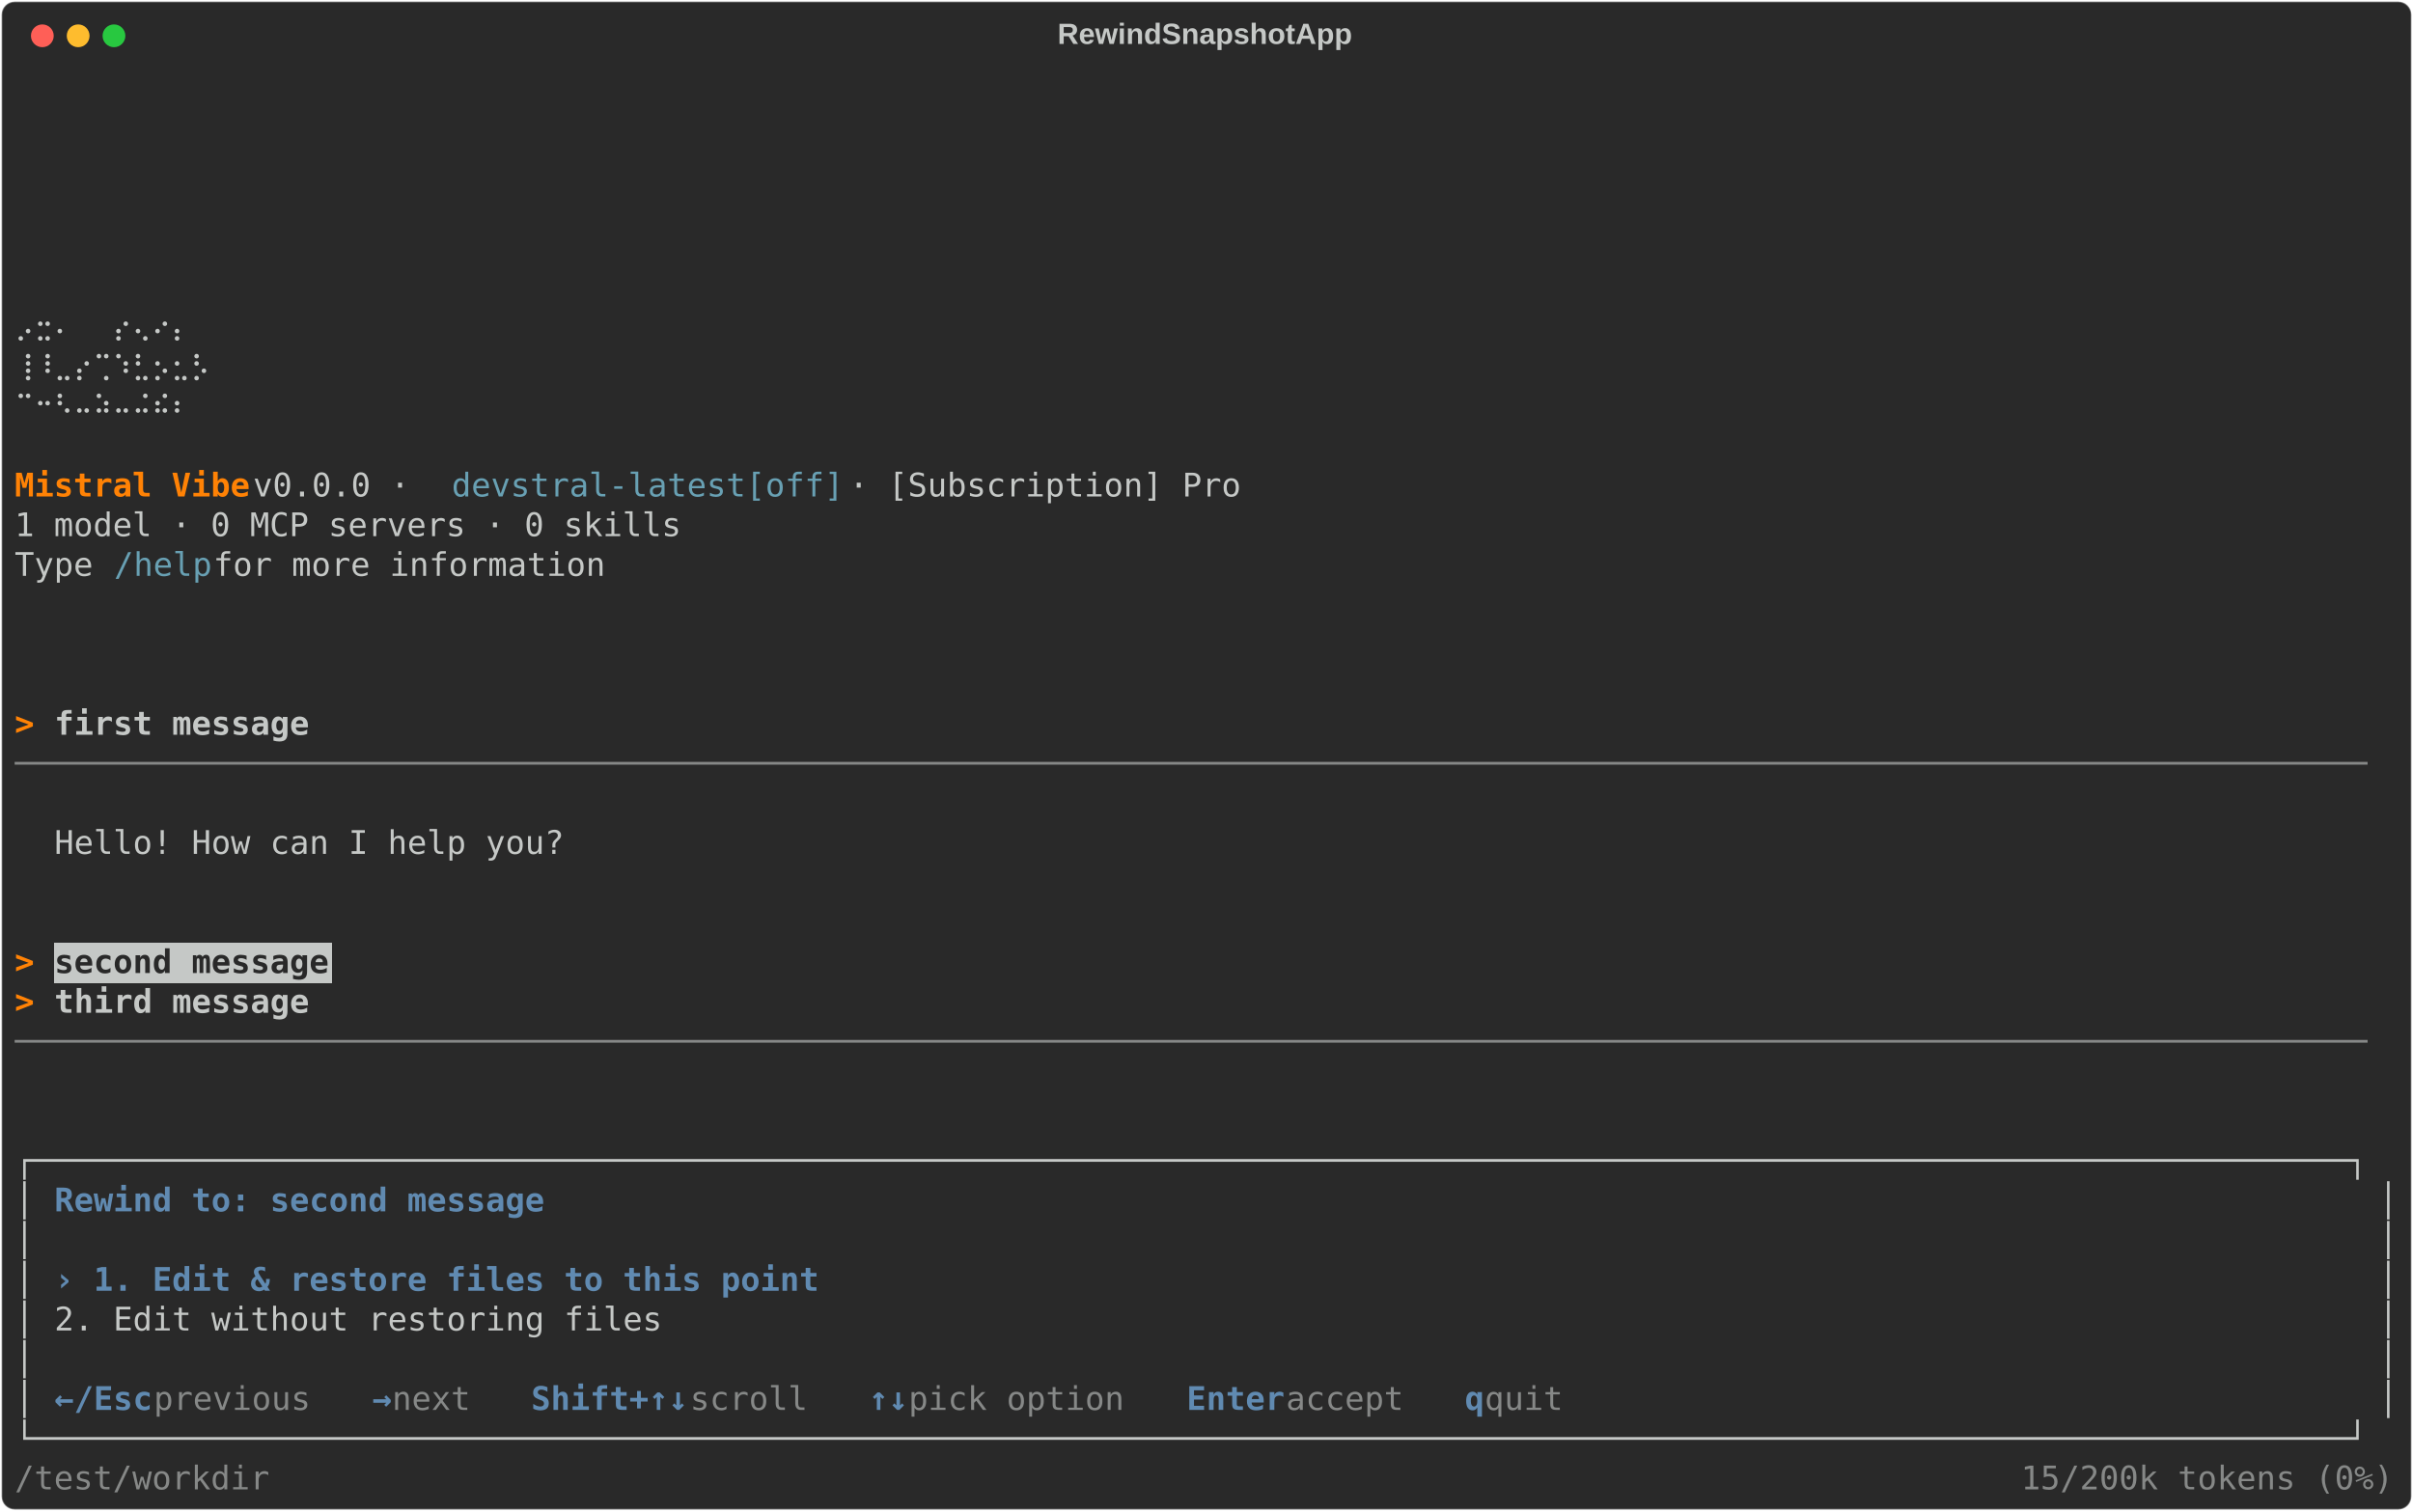
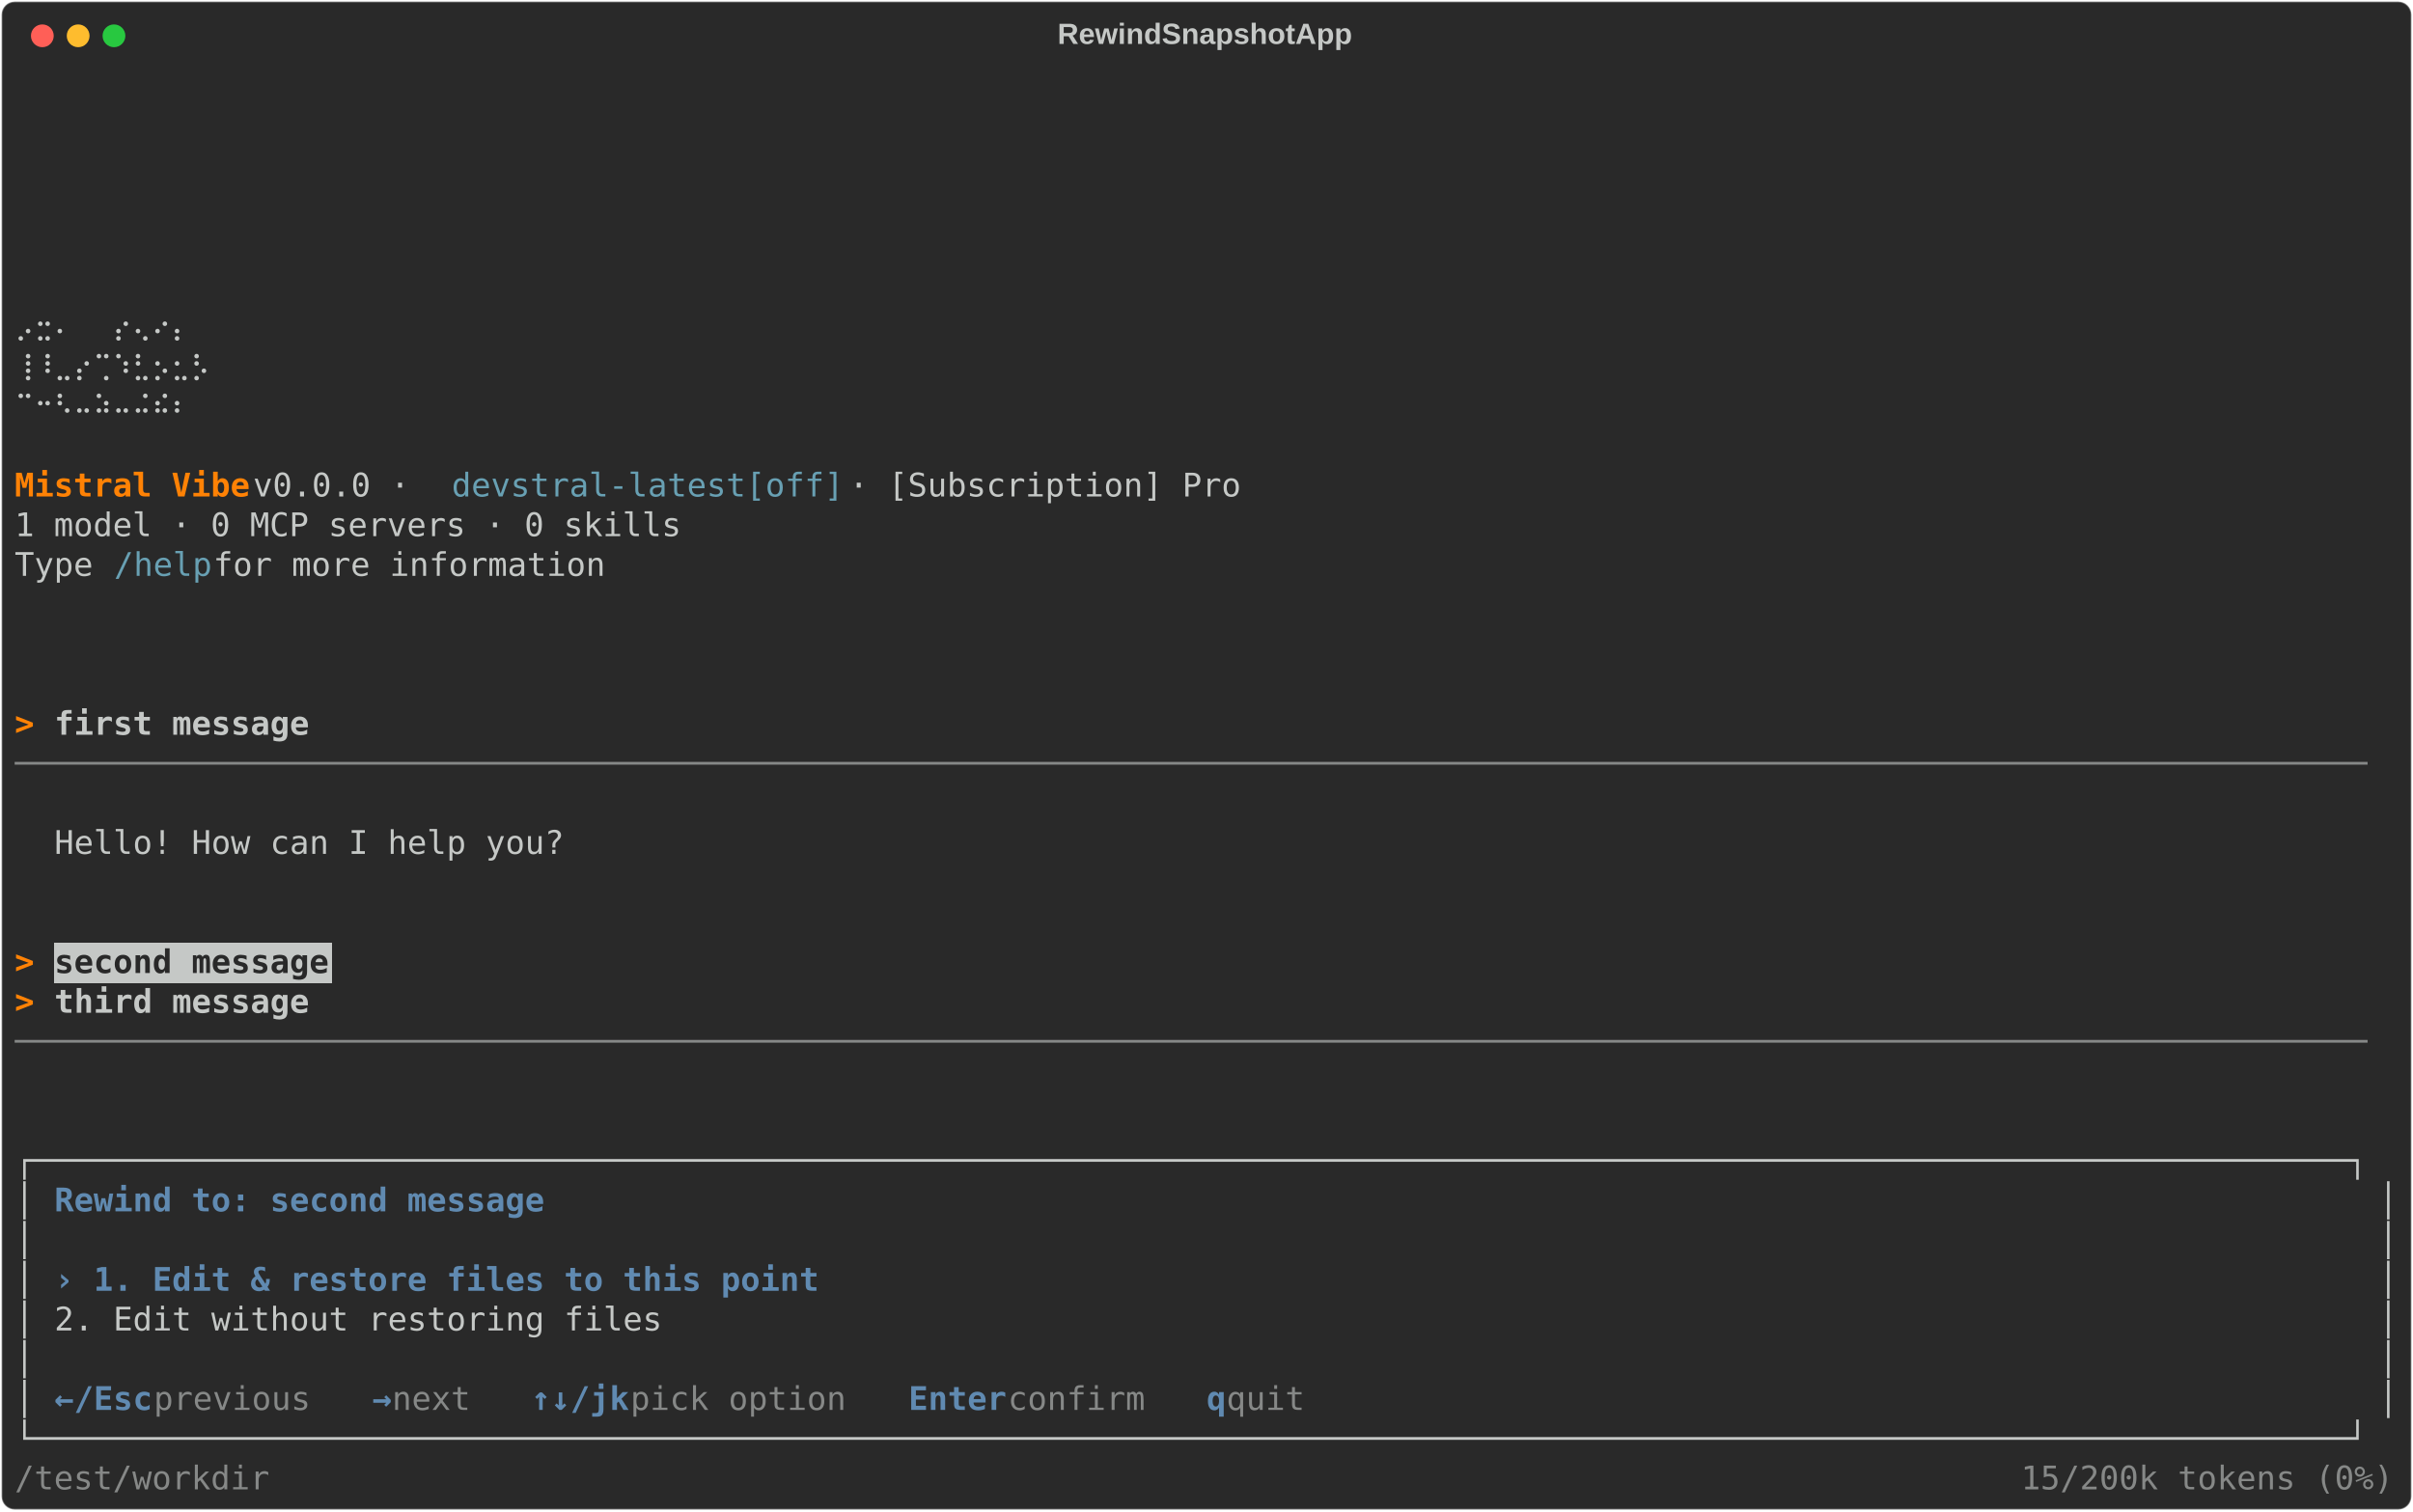
<svg xmlns="http://www.w3.org/2000/svg" class="rich-terminal" viewBox="0 0 1482 928.4">
  <style>

    @font-face {
        font-family: "Fira Code";
        src: local("FiraCode-Regular"),
                url("https://cdnjs.cloudflare.com/ajax/libs/firacode/6.2.0/woff2/FiraCode-Regular.woff2") format("woff2"),
                url("https://cdnjs.cloudflare.com/ajax/libs/firacode/6.2.0/woff/FiraCode-Regular.woff") format("woff");
        font-style: normal;
        font-weight: 400;
    }
    @font-face {
        font-family: "Fira Code";
        src: local("FiraCode-Bold"),
                url("https://cdnjs.cloudflare.com/ajax/libs/firacode/6.2.0/woff2/FiraCode-Bold.woff2") format("woff2"),
                url("https://cdnjs.cloudflare.com/ajax/libs/firacode/6.2.0/woff/FiraCode-Bold.woff") format("woff");
        font-style: bold;
        font-weight: 700;
    }

    .terminal-matrix {
        font-family: Fira Code, monospace;
        font-size: 20px;
        line-height: 24.4px;
        font-variant-east-asian: full-width;
    }

    .terminal-title {
        font-size: 18px;
        font-weight: bold;
        font-family: arial;
    }

    .terminal-r1 { fill: #c5c8c6 }
.terminal-r2 { fill: #ff8205;font-weight: bold }
.terminal-r3 { fill: #68a0b3 }
.terminal-r4 { fill: #c5c8c6;font-weight: bold }
.terminal-r5 { fill: #868887 }
.terminal-r6 { fill: #292929;font-weight: bold }
.terminal-r7 { fill: #608ab1;font-weight: bold }
    </style>
  <defs>
    <clipPath id="terminal-clip-terminal">
      <rect x="0" y="0" width="1463.0" height="877.4" />
    </clipPath>
    <clipPath id="terminal-line-0">
      <rect x="0" y="1.5" width="1464" height="24.65" />
    </clipPath>
    <clipPath id="terminal-line-1">
      <rect x="0" y="25.9" width="1464" height="24.65" />
    </clipPath>
    <clipPath id="terminal-line-2">
      <rect x="0" y="50.3" width="1464" height="24.65" />
    </clipPath>
    <clipPath id="terminal-line-3">
      <rect x="0" y="74.7" width="1464" height="24.65" />
    </clipPath>
    <clipPath id="terminal-line-4">
      <rect x="0" y="99.1" width="1464" height="24.65" />
    </clipPath>
    <clipPath id="terminal-line-5">
      <rect x="0" y="123.5" width="1464" height="24.65" />
    </clipPath>
    <clipPath id="terminal-line-6">
      <rect x="0" y="147.9" width="1464" height="24.65" />
    </clipPath>
    <clipPath id="terminal-line-7">
      <rect x="0" y="172.3" width="1464" height="24.65" />
    </clipPath>
    <clipPath id="terminal-line-8">
      <rect x="0" y="196.7" width="1464" height="24.65" />
    </clipPath>
    <clipPath id="terminal-line-9">
      <rect x="0" y="221.1" width="1464" height="24.65" />
    </clipPath>
    <clipPath id="terminal-line-10">
      <rect x="0" y="245.5" width="1464" height="24.65" />
    </clipPath>
    <clipPath id="terminal-line-11">
      <rect x="0" y="269.9" width="1464" height="24.65" />
    </clipPath>
    <clipPath id="terminal-line-12">
      <rect x="0" y="294.3" width="1464" height="24.65" />
    </clipPath>
    <clipPath id="terminal-line-13">
      <rect x="0" y="318.7" width="1464" height="24.65" />
    </clipPath>
    <clipPath id="terminal-line-14">
      <rect x="0" y="343.1" width="1464" height="24.65" />
    </clipPath>
    <clipPath id="terminal-line-15">
      <rect x="0" y="367.5" width="1464" height="24.65" />
    </clipPath>
    <clipPath id="terminal-line-16">
      <rect x="0" y="391.9" width="1464" height="24.65" />
    </clipPath>
    <clipPath id="terminal-line-17">
      <rect x="0" y="416.3" width="1464" height="24.65" />
    </clipPath>
    <clipPath id="terminal-line-18">
      <rect x="0" y="440.7" width="1464" height="24.65" />
    </clipPath>
    <clipPath id="terminal-line-19">
      <rect x="0" y="465.1" width="1464" height="24.65" />
    </clipPath>
    <clipPath id="terminal-line-20">
      <rect x="0" y="489.5" width="1464" height="24.65" />
    </clipPath>
    <clipPath id="terminal-line-21">
      <rect x="0" y="513.9" width="1464" height="24.65" />
    </clipPath>
    <clipPath id="terminal-line-22">
      <rect x="0" y="538.3" width="1464" height="24.65" />
    </clipPath>
    <clipPath id="terminal-line-23">
      <rect x="0" y="562.7" width="1464" height="24.65" />
    </clipPath>
    <clipPath id="terminal-line-24">
      <rect x="0" y="587.1" width="1464" height="24.65" />
    </clipPath>
    <clipPath id="terminal-line-25">
      <rect x="0" y="611.5" width="1464" height="24.65" />
    </clipPath>
    <clipPath id="terminal-line-26">
      <rect x="0" y="635.9" width="1464" height="24.65" />
    </clipPath>
    <clipPath id="terminal-line-27">
      <rect x="0" y="660.3" width="1464" height="24.65" />
    </clipPath>
    <clipPath id="terminal-line-28">
      <rect x="0" y="684.7" width="1464" height="24.65" />
    </clipPath>
    <clipPath id="terminal-line-29">
      <rect x="0" y="709.1" width="1464" height="24.65" />
    </clipPath>
    <clipPath id="terminal-line-30">
      <rect x="0" y="733.5" width="1464" height="24.65" />
    </clipPath>
    <clipPath id="terminal-line-31">
      <rect x="0" y="757.9" width="1464" height="24.65" />
    </clipPath>
    <clipPath id="terminal-line-32">
      <rect x="0" y="782.3" width="1464" height="24.65" />
    </clipPath>
    <clipPath id="terminal-line-33">
      <rect x="0" y="806.7" width="1464" height="24.65" />
    </clipPath>
    <clipPath id="terminal-line-34">
      <rect x="0" y="831.1" width="1464" height="24.65" />
    </clipPath>
  </defs>
  <rect fill="#292929" stroke="rgba(255,255,255,0.35)" stroke-width="1" x="1" y="1" width="1480" height="926.4" rx="8" />
  <text class="terminal-title" fill="#c5c8c6" text-anchor="middle" x="740" y="27">RewindSnapshotApp</text>
  <g transform="translate(26,22)">
    <circle cx="0" cy="0" r="7" fill="#ff5f57" />
    <circle cx="22" cy="0" r="7" fill="#febc2e" />
    <circle cx="44" cy="0" r="7" fill="#28c840" />
  </g>
  <g transform="translate(9, 41)" clip-path="url(#terminal-clip-terminal)">
    <rect fill="#c5c8c6" x="24.4" y="538.3" width="170.8" height="24.65" shape-rendering="crispEdges" />
    <g class="terminal-matrix">
      <text class="terminal-r1" x="1464" y="20" textLength="12.2" clip-path="url(#terminal-line-0)">
</text>
      <text class="terminal-r1" x="1464" y="44.4" textLength="12.2" clip-path="url(#terminal-line-1)">
</text>
      <text class="terminal-r1" x="1464" y="68.8" textLength="12.2" clip-path="url(#terminal-line-2)">
</text>
      <text class="terminal-r1" x="1464" y="93.2" textLength="12.2" clip-path="url(#terminal-line-3)">
</text>
      <text class="terminal-r1" x="1464" y="117.6" textLength="12.2" clip-path="url(#terminal-line-4)">
</text>
      <text class="terminal-r1" x="1464" y="142" textLength="12.2" clip-path="url(#terminal-line-5)">
</text>
      <text class="terminal-r1" x="0" y="166.4" textLength="134.2" clip-path="url(#terminal-line-6)">  ⡠⣒⠄  ⡔⢄⠔⡄</text>
      <text class="terminal-r1" x="1464" y="166.4" textLength="12.2" clip-path="url(#terminal-line-6)">
</text>
      <text class="terminal-r1" x="0" y="190.8" textLength="134.2" clip-path="url(#terminal-line-7)"> ⢸⠸⣀⡔⢉⠱⣃⡢⣂⡣</text>
      <text class="terminal-r1" x="1464" y="190.8" textLength="12.2" clip-path="url(#terminal-line-7)">
</text>
      <text class="terminal-r1" x="0" y="215.2" textLength="134.2" clip-path="url(#terminal-line-8)">  ⠉⠒⠣⠤⠵⠤⠬⠮⠆</text>
      <text class="terminal-r1" x="1464" y="215.2" textLength="12.2" clip-path="url(#terminal-line-8)">
</text>
      <text class="terminal-r1" x="1464" y="239.6" textLength="12.2" clip-path="url(#terminal-line-9)">
</text>
      <text class="terminal-r2" x="0" y="264" textLength="146.4" clip-path="url(#terminal-line-10)">Mistral Vibe</text>
      <text class="terminal-r1" x="146.4" y="264" textLength="122" clip-path="url(#terminal-line-10)"> v0.0.0 · </text>
      <text class="terminal-r3" x="268.4" y="264" textLength="244" clip-path="url(#terminal-line-10)">devstral-latest[off]</text>
      <text class="terminal-r1" x="512.4" y="264" textLength="256.2" clip-path="url(#terminal-line-10)"> · [Subscription] Pro</text>
      <text class="terminal-r1" x="1464" y="264" textLength="12.2" clip-path="url(#terminal-line-10)">
</text>
      <text class="terminal-r1" x="0" y="288.4" textLength="414.8" clip-path="url(#terminal-line-11)">1 model · 0 MCP servers · 0 skills</text>
      <text class="terminal-r1" x="1464" y="288.4" textLength="12.2" clip-path="url(#terminal-line-11)">
</text>
      <text class="terminal-r1" x="0" y="312.8" textLength="61" clip-path="url(#terminal-line-12)">Type </text>
      <text class="terminal-r3" x="61" y="312.8" textLength="61" clip-path="url(#terminal-line-12)">/help</text>
      <text class="terminal-r1" x="122" y="312.8" textLength="256.2" clip-path="url(#terminal-line-12)"> for more information</text>
      <text class="terminal-r1" x="1464" y="312.8" textLength="12.2" clip-path="url(#terminal-line-12)">
</text>
      <text class="terminal-r1" x="1464" y="337.2" textLength="12.2" clip-path="url(#terminal-line-13)">
</text>
      <text class="terminal-r1" x="1464" y="361.6" textLength="12.2" clip-path="url(#terminal-line-14)">
</text>
      <text class="terminal-r1" x="1464" y="386" textLength="12.2" clip-path="url(#terminal-line-15)">
</text>
      <text class="terminal-r2" x="0" y="410.4" textLength="24.4" clip-path="url(#terminal-line-16)">&gt; </text>
      <text class="terminal-r4" x="24.4" y="410.4" textLength="158.6" clip-path="url(#terminal-line-16)">first message</text>
      <text class="terminal-r1" x="1464" y="410.4" textLength="12.2" clip-path="url(#terminal-line-16)">
</text>
      <text class="terminal-r5" x="0" y="434.8" textLength="1464" clip-path="url(#terminal-line-17)">────────────────────────────────────────────────────────────────────────────────────────────────────────────────────────</text>
      <text class="terminal-r1" x="1464" y="434.8" textLength="12.2" clip-path="url(#terminal-line-17)">
</text>
      <text class="terminal-r1" x="1464" y="459.2" textLength="12.2" clip-path="url(#terminal-line-18)">
</text>
      <text class="terminal-r1" x="24.4" y="483.6" textLength="317.2" clip-path="url(#terminal-line-19)">Hello! How can I help you?</text>
      <text class="terminal-r1" x="1464" y="483.6" textLength="12.2" clip-path="url(#terminal-line-19)">
</text>
      <text class="terminal-r1" x="1464" y="508" textLength="12.2" clip-path="url(#terminal-line-20)">
</text>
      <text class="terminal-r1" x="1464" y="532.4" textLength="12.2" clip-path="url(#terminal-line-21)">
</text>
      <text class="terminal-r2" x="0" y="556.8" textLength="24.4" clip-path="url(#terminal-line-22)">&gt; </text>
      <text class="terminal-r6" x="24.4" y="556.8" textLength="170.8" clip-path="url(#terminal-line-22)">second message</text>
      <text class="terminal-r1" x="1464" y="556.8" textLength="12.2" clip-path="url(#terminal-line-22)">
</text>
      <text class="terminal-r2" x="0" y="581.2" textLength="24.4" clip-path="url(#terminal-line-23)">&gt; </text>
      <text class="terminal-r4" x="24.4" y="581.2" textLength="158.6" clip-path="url(#terminal-line-23)">third message</text>
      <text class="terminal-r1" x="1464" y="581.2" textLength="12.2" clip-path="url(#terminal-line-23)">
</text>
      <text class="terminal-r5" x="0" y="605.6" textLength="1464" clip-path="url(#terminal-line-24)">────────────────────────────────────────────────────────────────────────────────────────────────────────────────────────</text>
      <text class="terminal-r1" x="1464" y="605.6" textLength="12.2" clip-path="url(#terminal-line-24)">
</text>
      <text class="terminal-r1" x="1464" y="630" textLength="12.2" clip-path="url(#terminal-line-25)">
</text>
      <text class="terminal-r1" x="1464" y="654.4" textLength="12.2" clip-path="url(#terminal-line-26)">
</text>
      <text class="terminal-r1" x="0" y="678.8" textLength="1464" clip-path="url(#terminal-line-27)">┌──────────────────────────────────────────────────────────────────────────────────────────────────────────────────────┐</text>
      <text class="terminal-r1" x="1464" y="678.8" textLength="12.2" clip-path="url(#terminal-line-27)">
</text>
      <text class="terminal-r1" x="0" y="703.2" textLength="12.2" clip-path="url(#terminal-line-28)">│</text>
      <text class="terminal-r7" x="24.4" y="703.2" textLength="305" clip-path="url(#terminal-line-28)">Rewind to: second message</text>
      <text class="terminal-r1" x="1451.8" y="703.2" textLength="12.2" clip-path="url(#terminal-line-28)">│</text>
      <text class="terminal-r1" x="1464" y="703.2" textLength="12.2" clip-path="url(#terminal-line-28)">
</text>
      <text class="terminal-r1" x="0" y="727.6" textLength="12.2" clip-path="url(#terminal-line-29)">│</text>
      <text class="terminal-r1" x="1451.8" y="727.6" textLength="12.2" clip-path="url(#terminal-line-29)">│</text>
      <text class="terminal-r1" x="1464" y="727.6" textLength="12.2" clip-path="url(#terminal-line-29)">
</text>
      <text class="terminal-r1" x="0" y="752" textLength="12.2" clip-path="url(#terminal-line-30)">│</text>
      <text class="terminal-r7" x="24.4" y="752" textLength="475.8" clip-path="url(#terminal-line-30)">› 1. Edit &amp; restore files to this point</text>
      <text class="terminal-r1" x="1451.8" y="752" textLength="12.2" clip-path="url(#terminal-line-30)">│</text>
      <text class="terminal-r1" x="1464" y="752" textLength="12.2" clip-path="url(#terminal-line-30)">
</text>
      <text class="terminal-r1" x="0" y="776.4" textLength="12.2" clip-path="url(#terminal-line-31)">│</text>
      <text class="terminal-r1" x="24.4" y="776.4" textLength="402.6" clip-path="url(#terminal-line-31)">  2. Edit without restoring files</text>
      <text class="terminal-r1" x="1451.8" y="776.4" textLength="12.2" clip-path="url(#terminal-line-31)">│</text>
      <text class="terminal-r1" x="1464" y="776.4" textLength="12.2" clip-path="url(#terminal-line-31)">
</text>
      <text class="terminal-r1" x="0" y="800.8" textLength="12.2" clip-path="url(#terminal-line-32)">│</text>
      <text class="terminal-r1" x="1451.8" y="800.8" textLength="12.2" clip-path="url(#terminal-line-32)">│</text>
      <text class="terminal-r1" x="1464" y="800.8" textLength="12.2" clip-path="url(#terminal-line-32)">
</text>
      <text class="terminal-r1" x="0" y="825.2" textLength="12.2" clip-path="url(#terminal-line-33)">│</text>
      <text class="terminal-r7" x="24.4" y="825.2" textLength="61" clip-path="url(#terminal-line-33)">←/Esc</text>
      <text class="terminal-r5" x="85.4" y="825.2" textLength="134.2" clip-path="url(#terminal-line-33)"> previous  </text>
      <text class="terminal-r7" x="219.6" y="825.2" textLength="12.2" clip-path="url(#terminal-line-33)">→</text>
      <text class="terminal-r5" x="231.8" y="825.2" textLength="85.4" clip-path="url(#terminal-line-33)"> next  </text>
-       <text class="terminal-r7" x="317.2" y="825.2" textLength="97.6" clip-path="url(#terminal-line-33)">Shift+↑↓</text>
-       <text class="terminal-r5" x="414.8" y="825.2" textLength="109.8" clip-path="url(#terminal-line-33)"> scroll  </text>
-       <text class="terminal-r7" x="524.6" y="825.2" textLength="24.4" clip-path="url(#terminal-line-33)">↑↓</text>
-       <text class="terminal-r5" x="549" y="825.2" textLength="170.8" clip-path="url(#terminal-line-33)"> pick option  </text>
-       <text class="terminal-r7" x="719.8" y="825.2" textLength="61" clip-path="url(#terminal-line-33)">Enter</text>
-       <text class="terminal-r5" x="780.8" y="825.2" textLength="109.8" clip-path="url(#terminal-line-33)"> accept  </text>
-       <text class="terminal-r7" x="890.6" y="825.2" textLength="12.2" clip-path="url(#terminal-line-33)">q</text>
-       <text class="terminal-r5" x="902.8" y="825.2" textLength="61" clip-path="url(#terminal-line-33)"> quit</text>
+       <text class="terminal-r7" x="317.2" y="825.2" textLength="61" clip-path="url(#terminal-line-33)">↑↓/jk</text>
+       <text class="terminal-r5" x="378.2" y="825.2" textLength="170.8" clip-path="url(#terminal-line-33)"> pick option  </text>
+       <text class="terminal-r7" x="549" y="825.2" textLength="61" clip-path="url(#terminal-line-33)">Enter</text>
+       <text class="terminal-r5" x="610" y="825.2" textLength="122" clip-path="url(#terminal-line-33)"> confirm  </text>
+       <text class="terminal-r7" x="732" y="825.2" textLength="12.2" clip-path="url(#terminal-line-33)">q</text>
+       <text class="terminal-r5" x="744.2" y="825.2" textLength="61" clip-path="url(#terminal-line-33)"> quit</text>
      <text class="terminal-r1" x="1451.8" y="825.2" textLength="12.2" clip-path="url(#terminal-line-33)">│</text>
      <text class="terminal-r1" x="1464" y="825.2" textLength="12.2" clip-path="url(#terminal-line-33)">
</text>
      <text class="terminal-r1" x="0" y="849.6" textLength="1464" clip-path="url(#terminal-line-34)">└──────────────────────────────────────────────────────────────────────────────────────────────────────────────────────┘</text>
      <text class="terminal-r1" x="1464" y="849.6" textLength="12.2" clip-path="url(#terminal-line-34)">
</text>
      <text class="terminal-r5" x="0" y="874" textLength="158.6" clip-path="url(#terminal-line-35)">/test/workdir</text>
      <text class="terminal-r5" x="1232.2" y="874" textLength="231.8" clip-path="url(#terminal-line-35)">15/200k tokens (0%)</text>
    </g>
  </g>
</svg>
